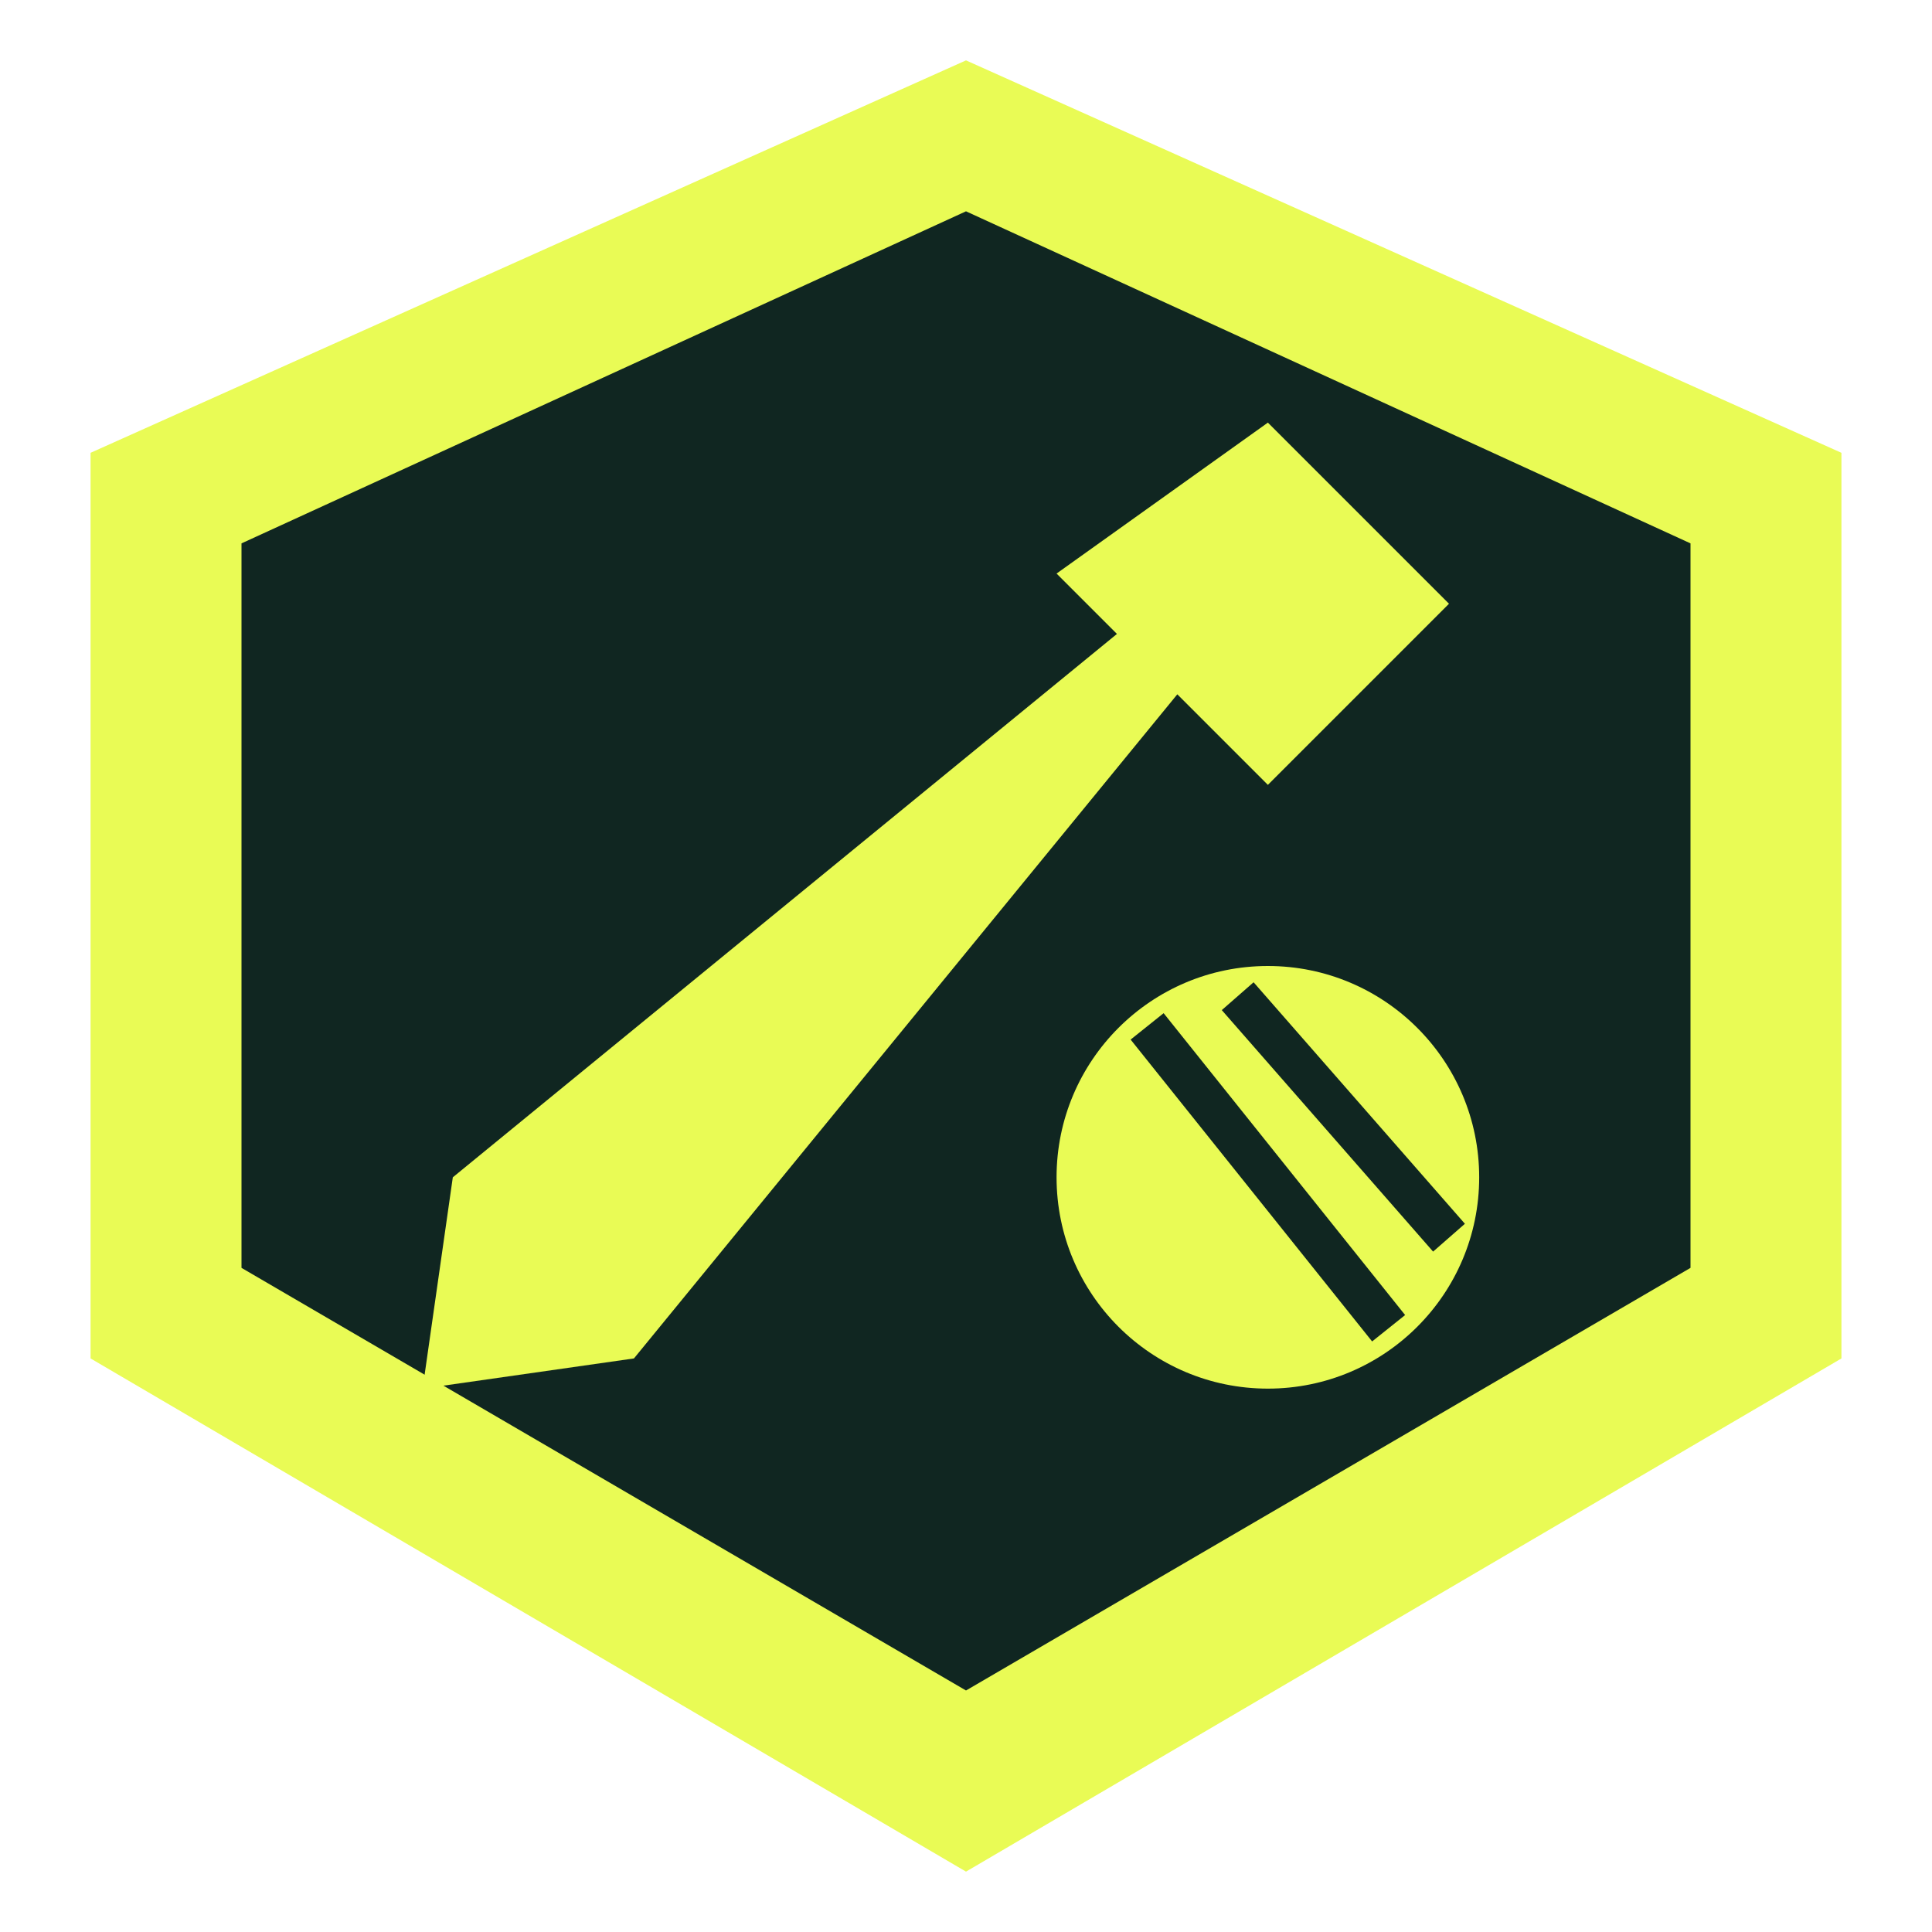
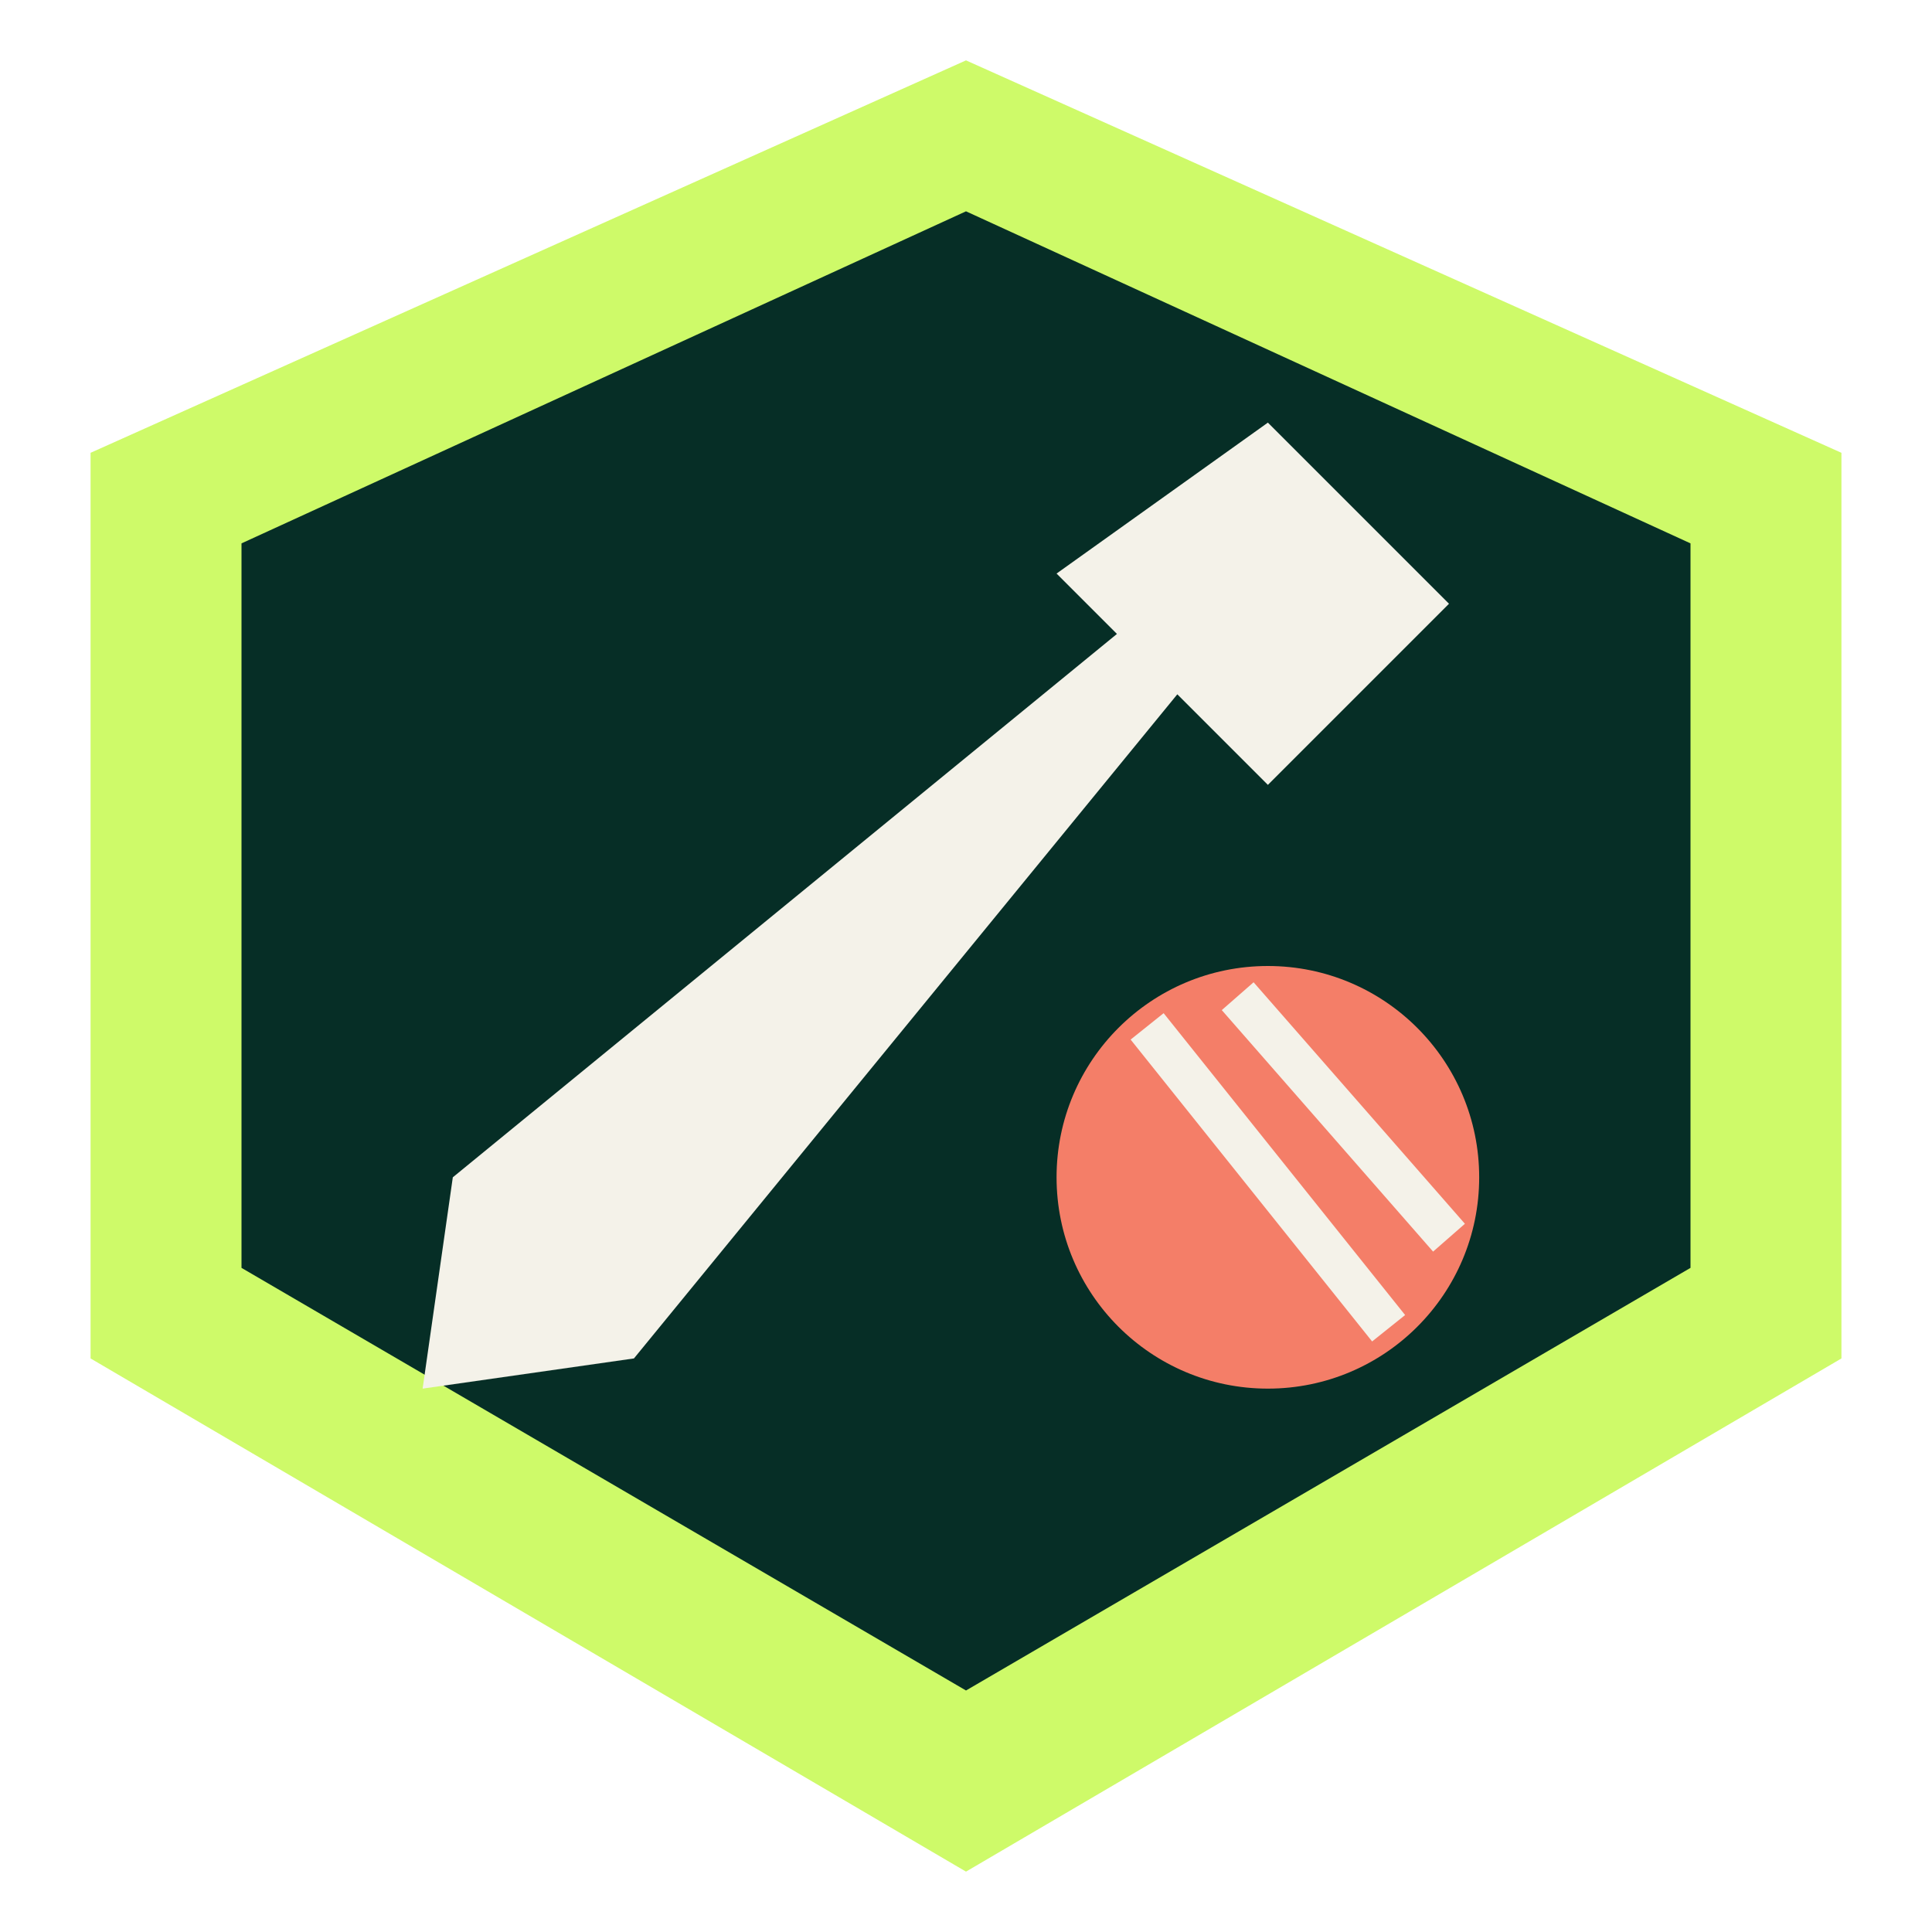
<svg xmlns="http://www.w3.org/2000/svg" viewBox="0 0 64 64">
-   <path fill="#e9fb55" d="M32 2 61 15v30L32 62 3 45V15z" />
-   <path fill="#102621" d="m32 7 24 11v24L32 56 8 42V18z" />
-   <path fill="#e9fb55" d="m42 14 6 6-6 6-3-3-18 22-7 1 1-7 22-18-2-2z" />
-   <circle cx="42" cy="39" r="7" fill="#e9fb55" />
-   <path fill="none" stroke="#102621" stroke-width="1.4" d="m38 34 8 10m-5-11 7 8" />
+   <path fill="#cefa69" d="M32 2 61 15v30L32 62 3 45V15z" />
+   <path fill="#062e26" d="m32 7 24 11v24L32 56 8 42V18z" />
+   <path fill="#f4f2e9" d="m42 14 6 6-6 6-3-3-18 22-7 1 1-7 22-18-2-2z" />
+   <circle cx="42" cy="39" r="7" fill="#f47e68" />
+   <path fill="none" stroke="#f4f2e9" stroke-width="1.4" d="m38 34 8 10m-5-11 7 8" />
</svg>
